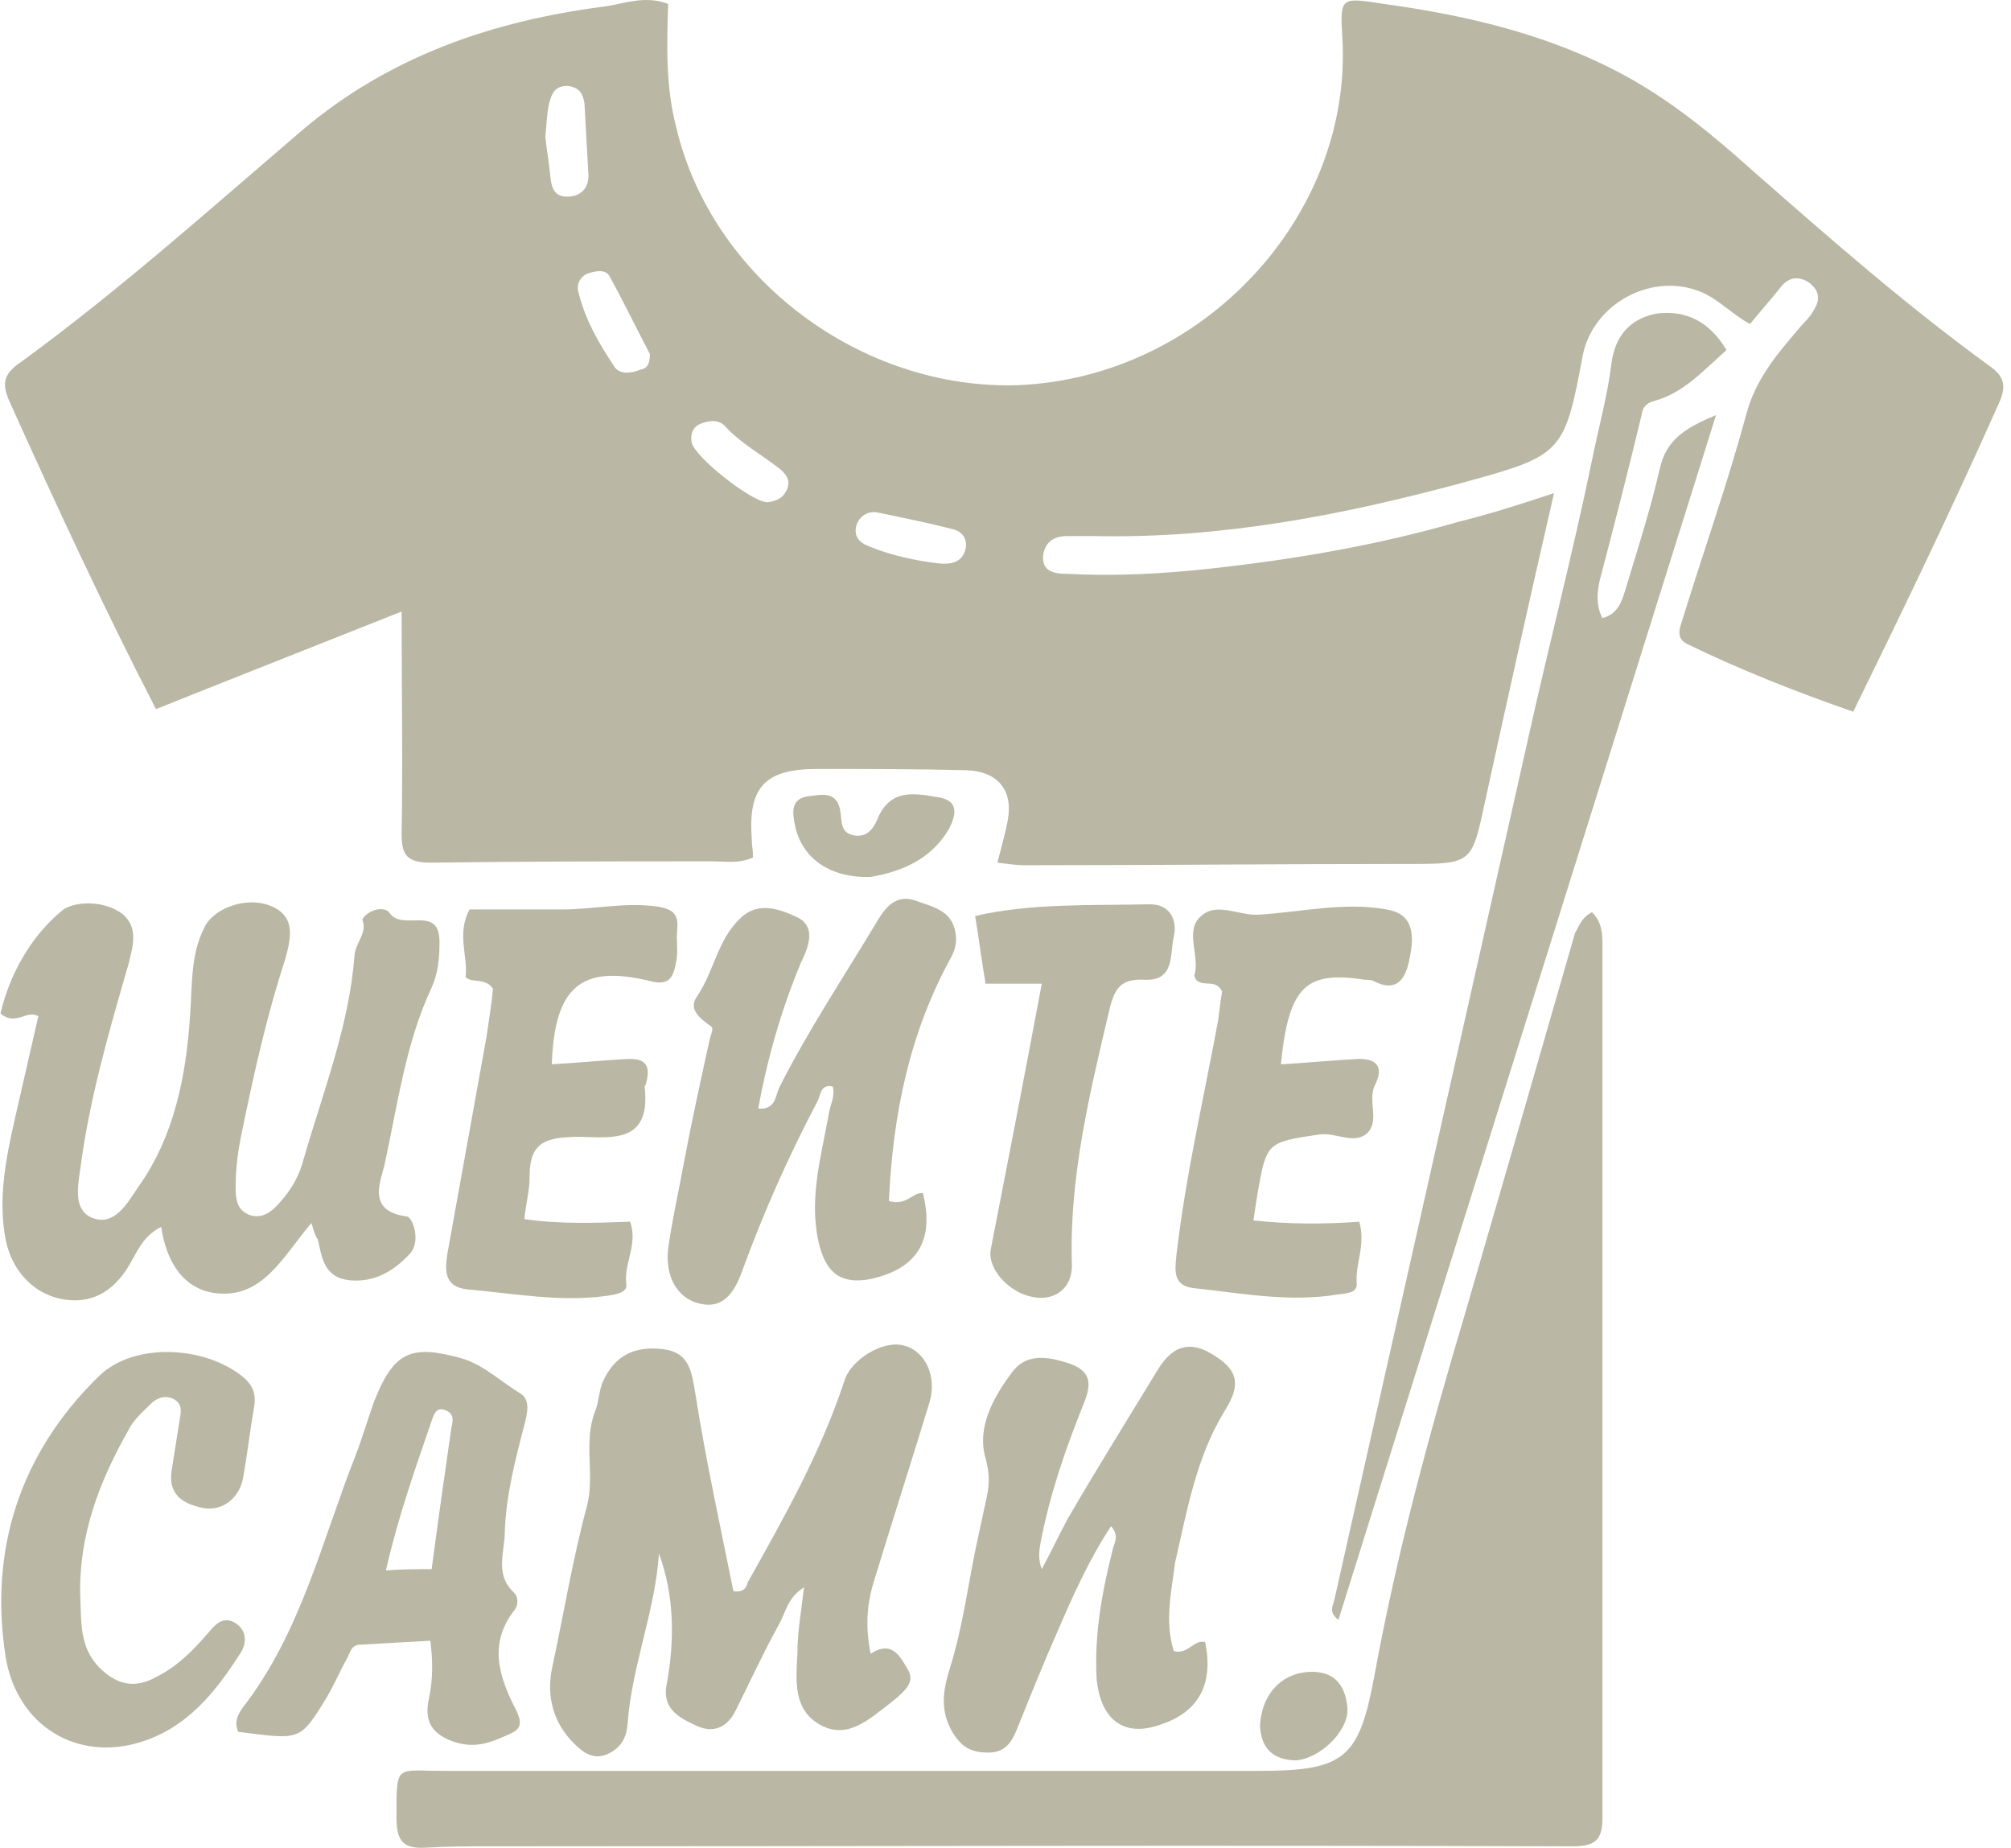
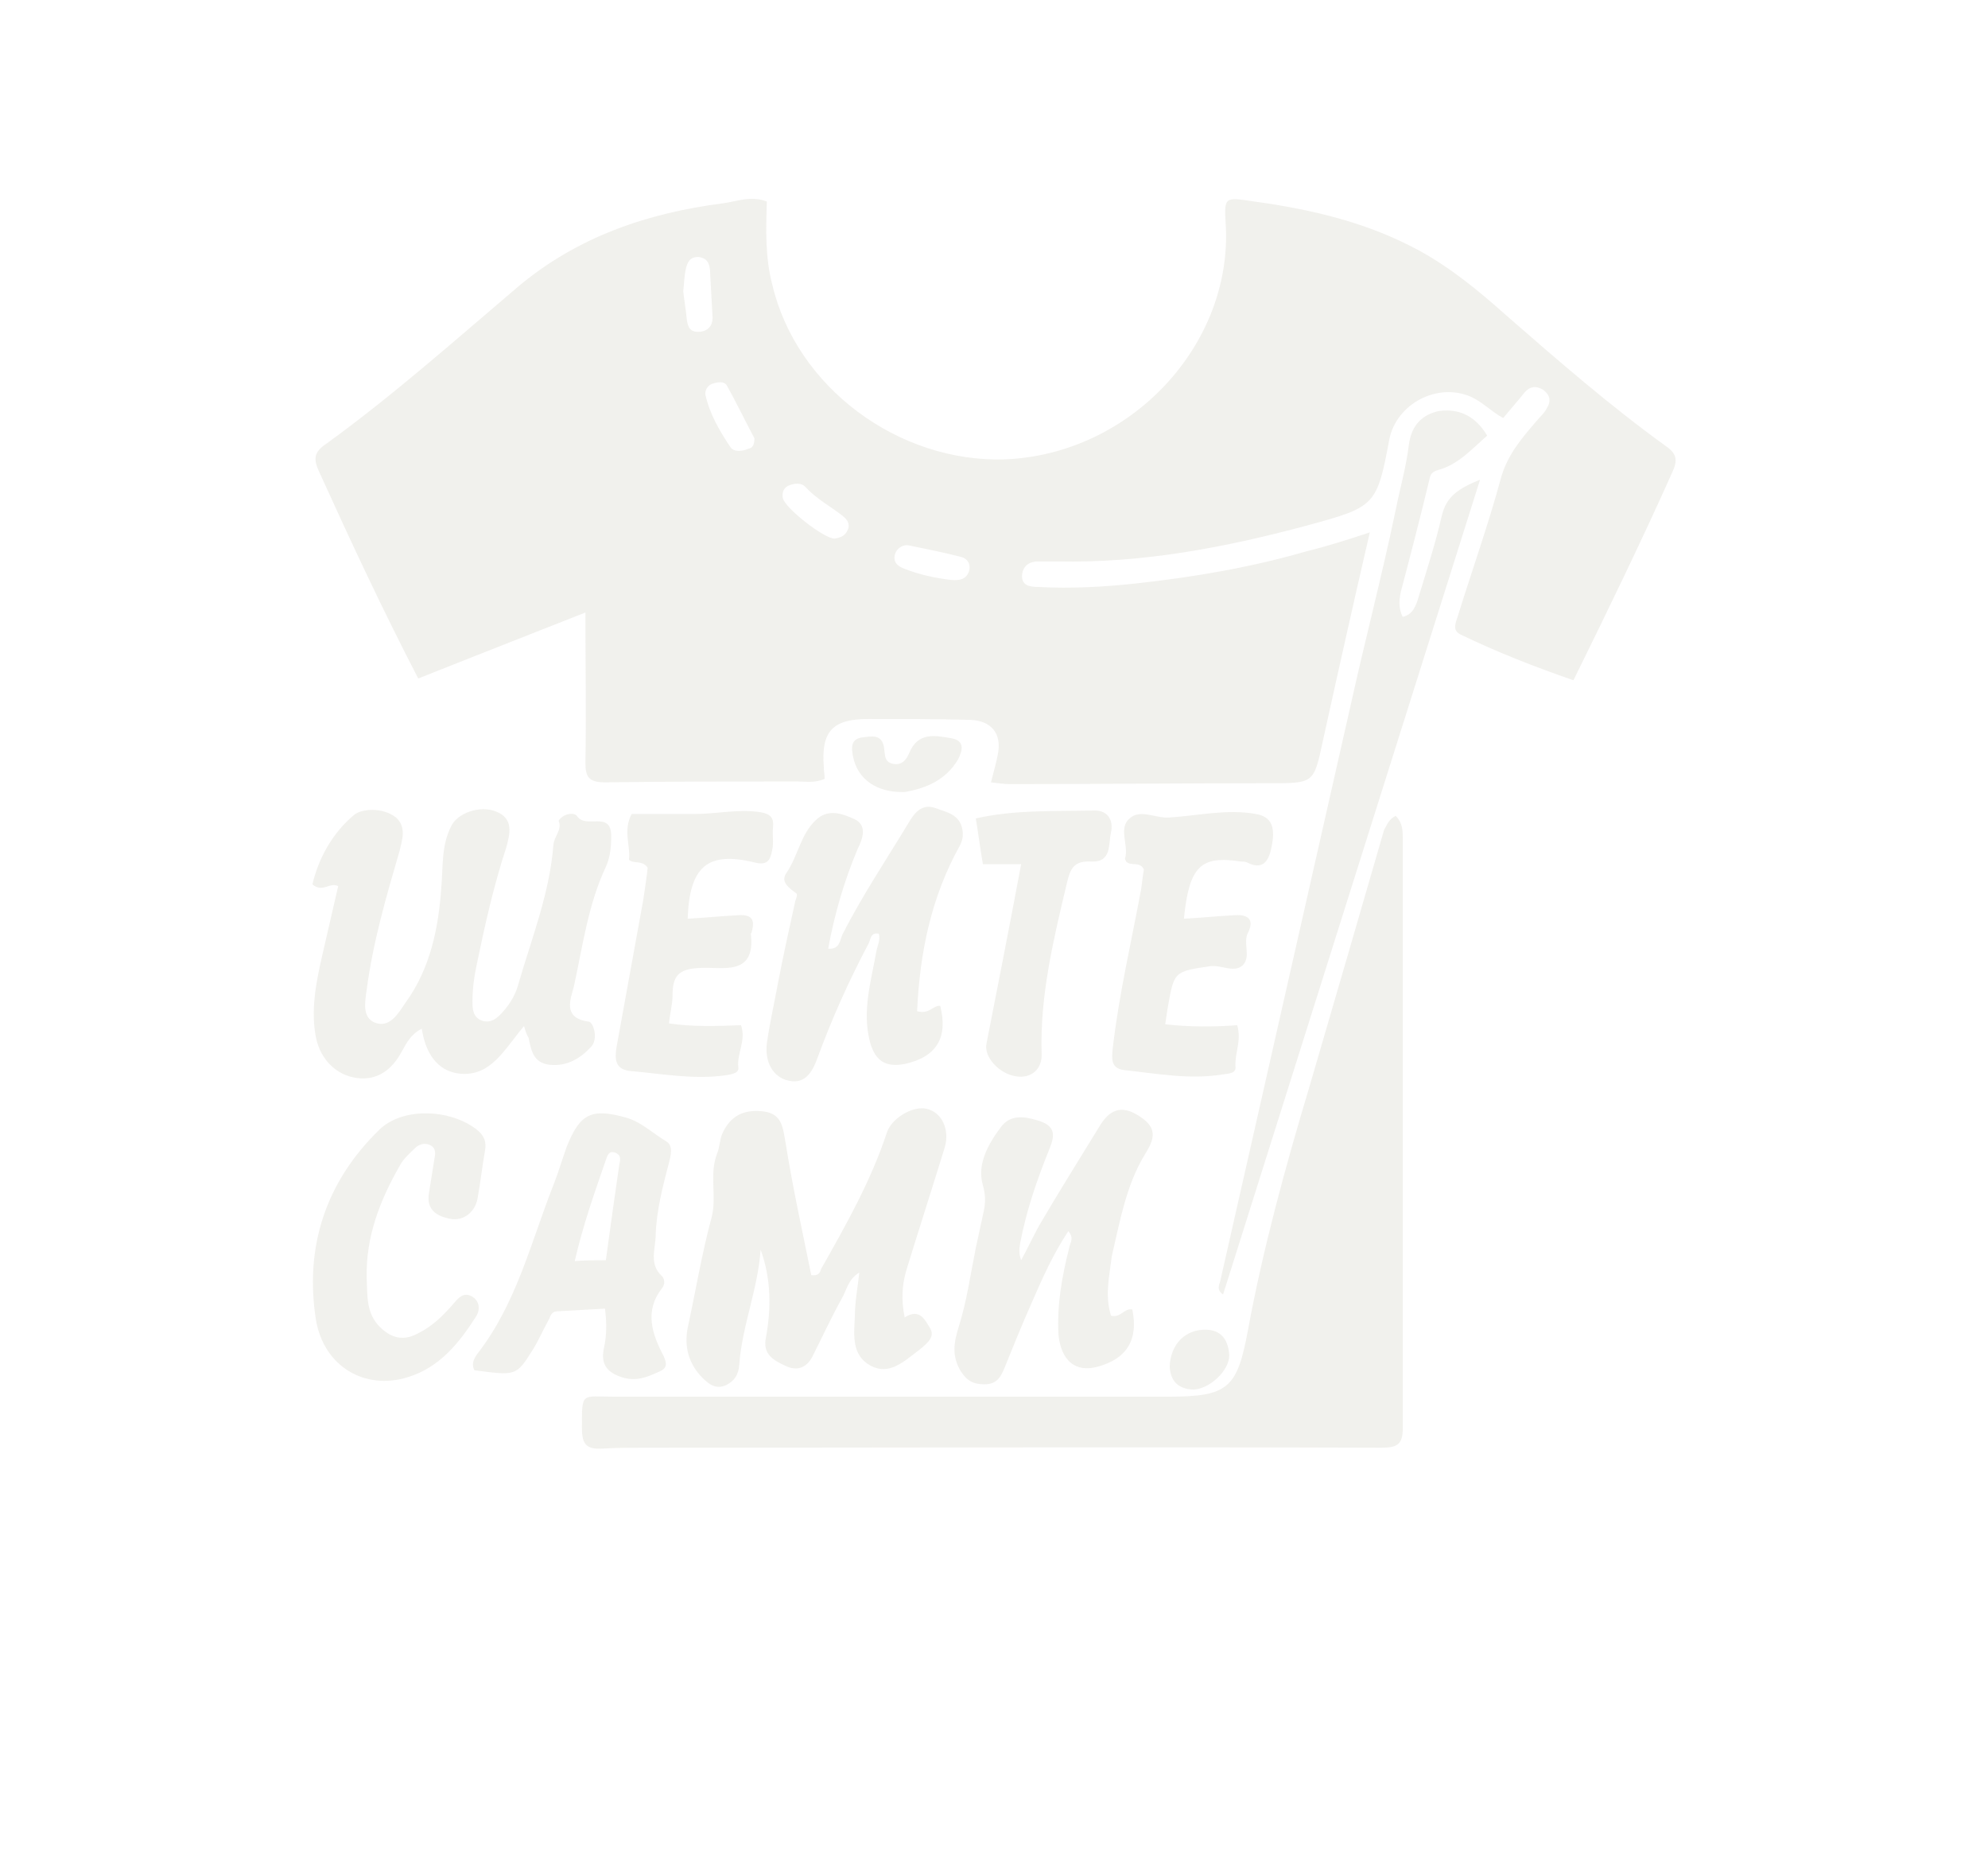
- <svg xmlns="http://www.w3.org/2000/svg" width="246" height="226" viewBox="0 0 246 226" fill="none">
-   <path d="M190.098 60.316C187.061 73.523 184.344 85.776 181.627 98.188C180.028 105.667 180.028 105.667 172.197 105.667C156.533 105.667 141.03 105.826 125.366 105.826C124.407 105.826 123.289 105.667 122.01 105.508C122.489 103.599 122.969 102.007 123.289 100.257C123.928 96.597 122.01 94.369 118.334 94.21C112.26 94.051 106.027 94.051 99.953 94.051C93.56 94.051 91.482 96.279 91.962 102.644C91.962 103.439 92.122 104.076 92.122 104.872C90.364 105.667 88.765 105.349 87.167 105.349C75.659 105.349 64.151 105.349 52.644 105.508C49.767 105.508 49.127 104.553 49.127 102.007C49.287 93.255 49.127 84.503 49.127 74.796C38.738 78.934 28.989 82.753 19.079 86.731C12.686 74.319 6.932 61.907 1.338 49.495C0.219 47.108 0.219 45.835 2.617 44.244C14.604 35.492 25.632 25.626 36.98 15.919C47.689 6.849 60.316 2.553 73.901 0.802C76.299 0.484 78.856 -0.63 81.733 0.484C81.573 5.417 81.413 10.509 82.692 15.442C87.007 34.06 105.388 47.745 124.567 47.108C147.263 46.154 165.484 26.263 164.205 4.621C163.885 -0.471 164.045 -0.312 169.32 0.484C179.709 1.916 189.778 4.303 199.048 9.395C204.802 12.578 209.757 16.715 214.552 21.012C223.982 29.286 233.252 37.402 243.321 44.721C245.399 46.154 245.399 47.427 244.44 49.495C238.846 62.066 232.932 74.319 226.699 87.049C219.826 84.662 212.953 81.957 206.4 78.775C204.802 77.979 205.601 76.547 205.921 75.433C208.478 67.158 211.355 59.043 213.593 50.768C214.711 46.472 217.269 43.448 219.986 40.266C220.625 39.47 221.424 38.834 221.904 37.879C222.703 36.606 222.543 35.492 221.264 34.537C219.986 33.742 218.867 33.901 217.908 35.015C216.789 36.447 215.511 37.879 214.072 39.629C211.994 38.516 210.396 36.765 208.318 35.81C202.245 33.105 194.893 37.083 193.614 43.448C191.376 55.542 191.057 55.701 178.909 59.043C164.205 63.021 149.341 65.885 133.997 65.567C132.878 65.567 131.76 65.567 130.481 65.567C128.723 65.567 127.764 66.522 127.604 67.954C127.444 69.864 128.883 70.182 130.481 70.182C136.395 70.5 142.308 70.182 148.062 69.545C158.291 68.431 168.521 66.681 178.43 63.817C182.266 62.862 185.782 61.748 190.098 60.316ZM93.88 61.43C94.999 61.271 95.798 60.952 96.277 59.839C96.757 58.725 96.117 57.929 95.318 57.292C93.081 55.542 90.683 54.269 88.765 52.2C87.966 51.246 86.688 51.405 85.569 51.882C84.61 52.359 84.45 53.314 84.61 54.11C84.929 55.86 91.962 61.43 93.88 61.43ZM79.495 43.289C77.897 40.266 76.299 36.924 74.54 33.742C74.061 32.946 72.942 33.105 71.983 33.423C71.024 33.742 70.545 34.696 70.704 35.492C71.504 38.993 73.262 42.016 75.18 44.881C75.819 45.835 77.257 45.676 78.376 45.199C79.335 45.04 79.495 44.244 79.495 43.289ZM66.709 16.715C66.868 18.306 67.188 20.057 67.348 21.807C67.508 23.239 67.987 24.194 69.746 24.035C71.184 23.876 71.983 22.921 71.983 21.489C71.823 18.625 71.663 15.76 71.504 12.737C71.344 11.464 70.864 10.668 69.426 10.509C67.828 10.509 67.508 11.464 67.188 12.578C66.868 14.01 66.868 15.283 66.709 16.715ZM114.818 68.909C116.416 69.068 117.535 68.75 118.014 67.477C118.494 66.204 117.854 65.09 116.736 64.772C113.699 63.976 110.502 63.339 107.465 62.703C106.187 62.385 105.068 63.18 104.748 64.294C104.429 65.567 105.068 66.363 106.347 66.84C109.064 67.954 112.1 68.591 114.818 68.909Z" fill="#BAB7A4" />
-   <path d="M194.745 111.568C196.024 112.841 196.024 114.274 196.024 115.865C196.024 151.35 196.024 186.836 196.024 222.321C196.024 225.185 195.065 225.822 192.188 225.822C148.075 225.663 103.962 225.822 59.848 225.822C57.291 225.822 54.734 225.822 52.176 225.981C49.459 226.14 48.5 225.344 48.5 222.321C48.5 215.638 48.341 216.592 54.254 216.592C87.499 216.592 120.744 216.592 153.988 216.592C164.697 216.592 166.295 215.001 168.213 204.499C170.93 189.7 174.926 175.06 179.242 160.58C183.717 145.144 188.192 129.709 192.667 114.114C193.147 113.319 193.466 112.205 194.745 111.568Z" fill="#BAB7A4" />
-   <path d="M38.097 149.578C34.581 153.716 32.184 158.808 26.43 158.171C22.434 157.694 20.356 154.352 19.717 150.056C17.799 151.011 17 152.602 16.201 154.034C14.283 157.694 11.565 159.444 8.049 158.967C4.373 158.49 1.496 155.625 0.697 151.647C-0.262 146.714 0.697 141.781 1.816 136.848C2.775 132.711 3.734 128.414 4.693 124.277C3.094 123.482 1.976 125.55 0.058 123.959C1.176 119.185 3.734 114.57 7.57 111.388C8.848 110.274 12.684 109.956 15.082 111.865C17 113.616 16.201 115.843 15.721 117.912C13.323 126.187 10.926 134.461 9.807 143.054C9.488 145.282 9.008 147.987 11.246 148.942C13.963 150.056 15.561 147.191 16.84 145.282C21.315 139.076 22.753 131.597 23.233 124.436C23.553 120.617 23.233 116.957 24.991 113.456C26.11 111.07 30.106 109.637 32.983 110.751C36.339 112.024 35.54 114.889 34.901 117.276C32.663 124.118 31.065 131.279 29.626 138.28C29.147 140.508 28.827 142.736 28.827 145.123C28.827 146.396 28.827 147.987 30.585 148.624C32.184 149.101 33.302 148.146 34.261 147.032C35.7 145.441 36.659 143.691 37.138 141.781C39.536 133.507 42.732 125.391 43.372 116.798C43.531 115.207 44.97 114.093 44.331 112.502C44.331 112.343 44.49 112.183 44.65 112.024C45.609 111.07 47.208 110.91 47.687 111.706C49.285 113.934 53.761 110.592 53.761 115.207C53.761 117.116 53.601 119.026 52.802 120.776C49.605 127.619 48.646 135.098 47.048 142.418C46.568 144.486 44.81 148.146 49.765 148.783C50.564 148.942 51.523 151.965 50.084 153.397C48.166 155.466 45.769 156.898 42.732 156.58C39.696 156.262 39.376 153.875 38.896 151.647C38.577 151.17 38.417 150.692 38.097 149.578Z" fill="#BAB7A4" />
-   <path d="M80.609 190.012C80.129 197.173 77.252 203.856 76.773 210.857C76.613 212.608 75.974 213.722 74.375 214.517C72.617 215.313 71.339 214.358 70.22 213.244C67.662 210.698 66.863 207.516 67.503 204.174C68.941 197.491 70.06 190.648 71.818 184.124C72.777 180.305 71.339 176.486 72.777 172.667C73.257 171.553 73.257 170.121 73.736 169.007C75.174 165.824 77.572 164.551 81.248 165.029C84.445 165.506 84.605 167.893 85.084 170.598C86.363 178.714 88.121 186.67 89.719 194.626C90.998 194.786 91.317 194.149 91.477 193.513C95.952 185.556 100.428 177.6 103.305 168.848C104.104 166.302 107.94 163.915 110.497 164.551C113.214 165.188 114.653 168.37 113.694 171.553C111.456 178.873 109.059 186.352 106.821 193.672C106.022 196.377 105.862 199.082 106.501 202.265C109.218 200.514 110.177 202.742 111.136 204.333C111.776 205.606 111.136 206.561 108.899 208.311C106.341 210.221 103.784 212.767 100.428 211.017C96.911 209.107 97.391 205.447 97.551 202.105C97.551 199.559 98.03 197.013 98.35 194.149C96.272 195.422 96.112 197.332 95.153 198.923C93.235 202.424 91.637 205.925 89.879 209.425C88.76 211.494 87.002 211.971 85.084 211.017C83.006 210.062 80.928 208.948 81.568 205.925C82.527 200.673 82.527 195.263 80.609 190.012Z" fill="#BAB7A4" />
-   <path d="M211.195 42.816C208.318 45.362 205.92 48.068 202.404 49.022C201.285 49.34 200.966 49.818 200.806 50.773C199.207 57.456 197.449 64.298 195.691 70.982C195.372 72.414 195.212 74.005 196.011 75.597C197.929 75.119 198.408 73.528 198.888 71.937C200.326 67.163 201.925 62.23 203.043 57.297C203.843 53.796 206.08 52.364 209.916 50.773C194.413 100.261 179.069 149.113 163.725 198.124C162.446 197.17 163.086 196.374 163.246 195.578C171.077 160.73 178.909 126.04 186.741 91.191C189.298 79.575 192.335 67.958 194.732 56.342C195.531 52.364 196.65 48.386 197.13 44.407C197.609 40.907 199.527 38.997 202.564 38.361C206.24 37.883 209.117 39.315 211.195 42.816Z" fill="#BAB7A4" />
-   <path d="M143.583 201.941C145.341 202.418 145.981 200.509 147.419 200.827C148.538 206.237 146.46 209.738 141.186 211.17C137.19 212.284 134.633 210.057 134.153 205.442C133.834 200.032 134.793 194.78 136.071 189.688C136.231 188.733 137.03 187.938 135.911 186.665C133.194 190.802 131.276 195.099 129.358 199.554C127.6 203.532 126.002 207.51 124.404 211.489C123.764 213.08 122.965 214.353 120.887 214.353C118.81 214.353 117.691 213.716 116.572 211.966C114.974 209.261 115.293 206.874 116.252 203.851C117.691 199.236 118.33 194.462 119.289 189.688C119.769 187.46 120.248 185.233 120.728 183.005C121.047 181.414 121.047 180.141 120.568 178.39C119.449 174.571 121.527 170.911 123.764 167.888C125.363 165.66 127.76 165.819 130.317 166.615C133.674 167.57 133.514 169.32 132.555 171.707C130.317 177.276 128.399 182.846 127.281 188.733C127.121 189.688 126.961 190.643 127.44 191.916C128.559 189.847 129.518 187.779 130.637 185.71C134.153 179.663 137.829 173.776 141.505 167.729C143.583 164.228 145.981 163.751 149.497 166.456C151.894 168.365 151.255 170.275 149.657 172.821C146.3 178.39 145.181 184.914 143.743 191.12C143.264 194.939 142.464 198.281 143.583 201.941Z" fill="#BAB7A4" />
-   <path d="M108.739 146.886C110.977 147.523 111.616 145.773 112.895 145.932C114.333 151.66 112.256 155.161 106.502 156.434C103.145 157.071 101.227 155.957 100.268 152.456C98.83 146.886 100.428 141.635 101.387 136.225C101.547 135.111 102.186 134.156 101.867 132.883C100.268 132.565 100.428 133.997 99.949 134.793C96.432 141.476 93.396 148.319 90.838 155.32C89.879 158.025 88.441 160.412 85.084 159.298C82.367 158.344 81.408 155.479 81.728 152.774C82.207 149.273 83.007 145.773 83.646 142.272C84.605 137.18 85.724 132.088 86.843 126.996C87.002 126.518 87.322 125.722 87.002 125.563C85.724 124.609 84.125 123.495 85.244 121.903C87.322 118.88 87.802 114.902 90.519 112.356C92.756 110.128 95.473 111.242 97.551 112.197C99.789 113.311 98.99 115.697 98.031 117.607C95.633 123.336 93.875 129.382 92.756 135.588C94.834 135.748 94.834 134.156 95.314 133.042C98.83 126.041 103.305 119.357 107.301 112.674C108.26 111.083 109.538 109.332 111.936 110.128C114.014 110.924 116.411 111.242 116.891 114.106C117.05 115.22 116.891 116.016 116.411 116.97C111.297 126.2 109.219 136.225 108.739 146.886Z" fill="#BAB7A4" />
-   <path d="M52.642 200.672C49.765 200.831 46.888 200.99 44.171 201.15C42.892 201.15 42.892 202.104 42.413 202.9C41.454 204.65 40.655 206.56 39.536 208.31C36.659 212.925 36.499 212.766 29.147 211.811C28.667 210.697 28.987 209.902 29.626 208.947C36.819 199.717 39.376 188.419 43.532 177.917C44.331 175.848 44.97 173.621 45.769 171.393C48.167 165.346 50.244 164.391 56.478 166.142C59.195 166.937 61.273 169.006 63.67 170.438C64.949 171.234 64.469 172.984 64.15 174.257C63.031 178.553 61.912 182.85 61.752 187.305C61.752 189.852 60.474 192.557 62.871 194.784C63.35 195.262 63.51 196.217 62.871 197.012C59.674 201.15 61.113 205.287 63.191 209.265C63.83 210.697 63.83 211.493 62.232 212.129C60.154 213.084 58.236 213.88 55.679 213.084C52.802 212.129 51.843 210.538 52.482 207.674C52.962 205.446 52.962 203.218 52.642 200.672ZM52.802 191.92C53.601 185.873 54.4 180.304 55.199 174.734C55.359 173.939 55.679 172.984 54.56 172.507C53.441 172.029 53.121 172.825 52.802 173.78C50.724 179.827 48.646 185.714 47.208 192.079C49.126 191.92 50.884 191.92 52.802 191.92Z" fill="#BAB7A4" />
-   <path d="M60.31 120.939C59.351 119.507 57.752 120.303 56.953 119.507C57.273 116.961 55.834 114.256 57.433 111.232C60.949 111.232 64.785 111.232 68.781 111.232C72.776 111.232 76.612 110.278 80.608 110.914C82.366 111.232 83.006 111.869 82.846 113.619C82.686 115.051 83.006 116.484 82.686 117.757C82.366 119.507 81.887 120.621 79.489 119.984C71.018 117.916 67.822 120.78 67.502 130.169C70.539 130.009 73.576 129.691 76.612 129.532C79.01 129.373 79.649 130.328 79.01 132.555C79.01 132.715 78.85 132.874 78.85 132.874C79.809 140.83 73.416 138.761 69.58 139.08C65.744 139.239 64.785 140.671 64.785 144.013C64.785 145.604 64.305 147.354 64.146 149.105C68.461 149.741 72.776 149.582 77.092 149.423C78.051 152.287 76.293 154.515 76.612 157.061C76.772 158.175 75.174 158.334 74.215 158.493C68.461 159.289 62.707 158.175 57.113 157.698C54.396 157.379 54.396 155.47 54.716 153.401C56.314 144.49 57.912 135.738 59.511 126.827C59.83 124.599 60.15 122.69 60.31 120.939Z" fill="#BAB7A4" />
-   <path d="M156.689 130.172C159.725 130.013 162.762 129.694 165.799 129.535C168.037 129.376 169.475 130.172 168.196 132.718C167.237 134.627 168.836 137.014 167.237 138.606C165.639 140.038 163.401 138.446 161.324 138.765C154.93 139.719 154.93 139.719 153.812 146.085C153.652 147.039 153.492 148.153 153.332 149.267C157.648 149.744 161.963 149.744 166.278 149.426C167.078 152.291 165.799 154.518 165.959 156.905C166.119 158.178 164.68 158.178 163.561 158.337C157.648 159.292 151.894 158.178 145.98 157.542C143.423 157.223 143.742 155.314 143.902 153.564C145.021 143.857 147.259 134.309 149.017 124.761C149.177 123.488 149.336 122.215 149.496 121.261C148.697 119.669 147.259 120.783 146.3 119.829C146.3 119.669 145.98 119.351 146.14 119.192C146.779 116.805 144.861 113.782 146.939 112.031C148.857 110.281 151.574 112.031 153.971 111.872C159.246 111.554 164.36 110.281 169.635 111.236C172.352 111.713 173.311 113.463 172.352 117.601C171.872 119.829 170.754 121.42 168.037 119.988C167.717 119.829 167.237 119.829 166.918 119.829C159.725 118.715 157.648 120.624 156.689 130.172Z" fill="#BAB7A4" />
-   <path d="M9.811 195.097C9.971 198.279 9.651 201.462 12.209 204.008C14.286 206.076 16.524 206.554 19.081 205.122C21.639 203.849 23.556 201.939 25.474 199.711C26.274 198.757 27.233 197.643 28.671 198.438C30.11 199.234 30.269 200.825 29.47 202.098C26.433 206.872 22.917 211.328 17.163 213.078C9.491 215.465 2.139 211.168 0.701 202.735C-1.377 189.527 2.459 177.752 12.049 168.363C16.204 164.226 24.675 164.544 29.47 168.204C30.909 169.318 31.388 170.432 31.069 172.182C30.589 174.887 30.269 177.752 29.79 180.457C29.47 183.003 27.392 184.912 24.835 184.435C22.438 183.958 20.52 182.844 20.999 179.82C21.319 177.752 21.639 175.842 21.958 173.774C22.118 172.819 22.438 171.705 21.159 171.068C20.04 170.591 19.081 171.068 18.442 171.705C17.483 172.66 16.364 173.614 15.725 174.887C12.209 181.093 9.651 187.618 9.811 195.097Z" fill="#BAB7A4" />
-   <path d="M127.438 120.308C124.881 120.308 122.803 120.308 120.566 120.308C120.086 117.603 119.767 114.898 119.287 112.034C126.16 110.442 133.512 110.761 140.704 110.602C143.102 110.602 144.061 112.511 143.581 114.58C143.102 116.648 143.741 119.99 140.065 119.831C137.188 119.672 136.389 120.786 135.75 123.332C133.352 133.516 130.795 143.859 131.115 154.521C131.274 157.385 129.197 159.135 126.479 158.658C123.443 158.181 120.726 155.157 121.205 152.77C123.283 142.109 125.361 131.447 127.438 120.308Z" fill="#BAB7A4" />
-   <path d="M106.506 107.256C101.391 107.415 98.035 104.869 97.236 100.891C96.916 99.3 96.756 97.708 98.834 97.39C100.432 97.231 102.51 96.594 102.83 99.459C102.989 100.573 102.83 101.846 104.428 102.164C106.026 102.482 106.825 101.368 107.305 100.254C108.903 96.276 112.1 97.072 114.977 97.549C117.374 98.027 116.895 99.777 116.096 101.368C113.858 105.187 110.182 106.62 106.506 107.256Z" fill="#BAB7A4" />
-   <path d="M154.134 211.169C154.294 207.031 157.011 204.326 160.847 204.485C163.724 204.644 164.683 206.713 164.842 209.1C164.842 211.964 161.166 215.306 158.289 215.306C155.412 215.147 154.294 213.555 154.134 211.169Z" fill="#BAB7A4" />
+ <svg xmlns="http://www.w3.org/2000/svg" width="280" height="261" viewBox="0 0 280 261" fill="none">
+   <g opacity="0.2">
+     <path d="M192.929 74.972C190.549 85.257 188.42 94.799 186.29 104.465C185.038 110.29 185.038 110.29 178.9 110.29C166.626 110.29 154.476 110.413 142.201 110.413C141.449 110.413 140.573 110.29 139.571 110.166C139.946 108.679 140.322 107.439 140.573 106.076C141.074 103.226 139.571 101.491 136.69 101.367C131.93 101.243 127.045 101.243 122.286 101.243C117.275 101.243 115.647 102.978 116.023 107.935C116.023 108.555 116.148 109.05 116.148 109.67C114.77 110.29 113.518 110.042 112.265 110.042C103.247 110.042 94.229 110.042 85.21 110.166C82.956 110.166 82.455 109.422 82.455 107.439C82.58 100.624 82.455 93.808 82.455 86.249C74.313 89.471 66.673 92.445 58.907 95.543C53.897 85.877 49.388 76.211 45.004 66.545C44.127 64.686 44.127 63.695 46.006 62.456C55.4 55.64 64.042 47.957 72.936 40.397C81.328 33.334 91.223 29.988 101.869 28.625C103.748 28.377 105.752 27.509 108.007 28.377C107.881 32.218 107.756 36.184 108.758 40.026C112.14 54.525 126.544 65.182 141.575 64.686C159.361 63.943 173.64 48.452 172.638 31.599C172.387 27.633 172.512 27.757 176.646 28.377C184.787 29.492 192.678 31.351 199.943 35.317C204.452 37.795 208.335 41.017 212.093 44.363C219.483 50.807 226.747 57.127 234.638 62.827C236.267 63.943 236.267 64.934 235.515 66.545C231.131 76.335 226.497 85.877 221.612 95.791C216.226 93.932 210.84 91.825 205.705 89.347C204.452 88.727 205.079 87.612 205.329 86.744C207.333 80.3 209.588 73.98 211.341 67.536C212.218 64.191 214.222 61.836 216.351 59.358C216.852 58.738 217.479 58.242 217.854 57.499C218.481 56.507 218.355 55.64 217.353 54.896C216.351 54.277 215.475 54.401 214.723 55.268C213.846 56.383 212.844 57.499 211.717 58.862C210.089 57.994 208.836 56.631 207.208 55.888C202.448 53.781 196.686 56.879 195.684 61.836C193.931 71.254 193.68 71.378 184.161 73.98C172.638 77.078 160.989 79.309 148.965 79.061C148.088 79.061 147.211 79.061 146.209 79.061C144.831 79.061 144.08 79.805 143.955 80.92C143.829 82.407 144.957 82.655 146.209 82.655C150.843 82.903 155.478 82.655 159.987 82.159C168.003 81.292 176.02 79.929 183.785 77.698C186.791 76.954 189.547 76.087 192.929 74.972ZM117.526 75.839C118.403 75.715 119.029 75.467 119.405 74.6C119.78 73.733 119.279 73.113 118.653 72.617C116.9 71.254 115.021 70.263 113.518 68.652C112.892 67.908 111.889 68.032 111.013 68.404C110.261 68.776 110.136 69.519 110.261 70.139C110.512 71.502 116.023 75.839 117.526 75.839ZM106.253 61.712C105.001 59.358 103.748 56.755 102.37 54.277C101.994 53.657 101.118 53.781 100.366 54.029C99.615 54.277 99.239 55.02 99.364 55.64C99.99 58.366 101.368 60.721 102.871 62.951C103.372 63.695 104.499 63.571 105.376 63.199C106.128 63.075 106.253 62.456 106.253 61.712ZM96.233 41.017C96.358 42.256 96.609 43.619 96.734 44.983C96.859 46.098 97.235 46.841 98.612 46.717C99.74 46.593 100.366 45.85 100.366 44.735C100.241 42.504 100.116 40.273 99.99 37.919C99.865 36.928 99.489 36.308 98.362 36.184C97.109 36.184 96.859 36.928 96.609 37.795C96.358 38.91 96.358 39.902 96.233 41.017ZM133.934 81.663C135.187 81.787 136.064 81.54 136.439 80.548C136.815 79.557 136.314 78.689 135.437 78.442C133.057 77.822 130.552 77.326 128.173 76.831C127.17 76.583 126.294 77.202 126.043 78.07C125.793 79.061 126.294 79.681 127.296 80.052C129.425 80.92 131.805 81.416 133.934 81.663Z" fill="#BAB7A4" />
+     <path d="M196.57 114.885C197.572 115.876 197.572 116.991 197.572 118.231C197.572 145.865 197.572 173.5 197.572 201.135C197.572 203.365 196.82 203.861 194.566 203.861C159.996 203.737 125.425 203.861 90.855 203.861C88.851 203.861 86.847 203.861 84.843 203.985C82.714 204.109 81.962 203.489 81.962 201.135C81.962 195.93 81.837 196.673 86.471 196.673C112.524 196.673 138.577 196.673 164.63 196.673C173.022 196.673 174.274 195.434 175.778 187.255C177.907 175.731 181.038 164.33 184.42 153.053C187.927 141.032 191.434 129.012 194.941 116.868C195.317 116.248 195.568 115.38 196.57 114.885Z" fill="#BAB7A4" />
+     <path d="M73.811 144.485C71.055 147.707 69.176 151.673 64.667 151.177C61.536 150.805 59.907 148.203 59.406 144.857C57.903 145.601 57.277 146.84 56.651 147.955C55.148 150.805 53.018 152.169 50.263 151.797C47.382 151.425 45.127 149.194 44.501 146.096C43.749 142.255 44.501 138.413 45.378 134.572C46.129 131.35 46.881 128.004 47.632 124.782C46.38 124.162 45.503 125.773 44 124.534C44.877 120.816 46.881 117.222 49.887 114.744C50.889 113.877 53.895 113.629 55.774 115.116C57.277 116.479 56.651 118.214 56.275 119.825C54.396 126.269 52.517 132.713 51.641 139.405C51.39 141.139 51.014 143.246 52.768 143.99C54.897 144.857 56.15 142.627 57.152 141.139C60.659 136.307 61.786 130.482 62.162 124.906C62.412 121.932 62.162 119.081 63.54 116.355C64.416 114.496 67.548 113.381 69.802 114.248C72.433 115.24 71.806 117.47 71.305 119.329C69.552 124.658 68.299 130.234 67.172 135.687C66.796 137.422 66.546 139.157 66.546 141.016C66.546 142.007 66.546 143.246 67.924 143.742C69.176 144.114 70.053 143.37 70.804 142.503C71.932 141.263 72.683 139.9 73.059 138.413C74.938 131.969 77.443 125.649 77.944 118.957C78.069 117.718 79.196 116.851 78.695 115.612C78.695 115.488 78.821 115.364 78.946 115.24C79.697 114.496 80.95 114.372 81.326 114.992C82.578 116.727 86.085 114.124 86.085 117.718C86.085 119.205 85.96 120.692 85.334 122.055C82.829 127.384 82.077 133.208 80.825 138.909C80.449 140.52 79.071 143.37 82.954 143.866C83.58 143.99 84.332 146.344 83.204 147.46C81.701 149.071 79.823 150.186 77.443 149.938C75.063 149.69 74.812 147.831 74.437 146.096C74.186 145.725 74.061 145.353 73.811 144.485Z" fill="#BAB7A4" />
+     <path d="M107.126 175.973C106.75 181.55 104.495 186.754 104.12 192.207C103.994 193.57 103.493 194.438 102.241 195.057C100.863 195.677 99.861 194.933 98.984 194.066C96.98 192.083 96.354 189.605 96.855 187.002C97.982 181.797 98.859 176.469 100.237 171.388C100.988 168.414 99.861 165.44 100.988 162.466C101.364 161.598 101.364 160.483 101.74 159.615C102.867 157.137 104.746 156.146 107.627 156.517C110.132 156.889 110.257 158.748 110.633 160.855C111.635 167.175 113.013 173.371 114.265 179.567C115.267 179.691 115.518 179.195 115.643 178.699C119.15 172.503 122.657 166.307 124.912 159.491C125.538 157.509 128.544 155.65 130.548 156.146C132.677 156.641 133.805 159.12 133.053 161.598C131.3 167.299 129.421 173.123 127.667 178.823C127.041 180.93 126.916 183.037 127.417 185.515C129.546 184.152 130.298 185.887 131.049 187.126C131.55 188.117 131.049 188.861 129.296 190.224C127.291 191.711 125.287 193.694 122.657 192.331C119.902 190.844 120.277 187.994 120.403 185.391C120.403 183.408 120.778 181.426 121.029 179.195C119.4 180.186 119.275 181.674 118.524 182.913C117.021 185.639 115.768 188.365 114.39 191.092C113.514 192.703 112.136 193.074 110.633 192.331C109.004 191.587 107.376 190.72 107.877 188.365C108.629 184.276 108.629 180.063 107.126 175.973Z" fill="#BAB7A4" />
+     <path d="M209.462 61.344C207.207 63.327 205.328 65.433 202.573 66.177C201.696 66.425 201.446 66.797 201.32 67.54C200.068 72.745 198.69 78.073 197.312 83.278C197.062 84.394 196.936 85.633 197.563 86.872C199.066 86.5 199.441 85.261 199.817 84.022C200.945 80.304 202.197 76.463 203.074 72.621C203.7 69.895 205.454 68.779 208.46 67.54C196.31 106.08 184.286 144.124 172.261 182.292C171.259 181.549 171.76 180.929 171.886 180.309C178.023 153.17 184.16 126.155 190.298 99.016C192.302 89.97 194.682 80.924 196.561 71.877C197.187 68.779 198.064 65.681 198.439 62.583C198.815 59.857 200.318 58.37 202.698 57.874C205.579 57.502 207.834 58.618 209.462 61.344Z" fill="#BAB7A4" />
+     <path d="M156.476 185.265C157.854 185.636 158.355 184.149 159.482 184.397C160.359 188.611 158.731 191.337 154.597 192.452C151.466 193.32 149.462 191.585 149.086 187.991C148.836 183.778 149.587 179.688 150.589 175.723C150.715 174.979 151.341 174.359 150.464 173.368C148.335 176.59 146.832 179.936 145.329 183.406C143.951 186.504 142.698 189.602 141.446 192.7C140.945 193.939 140.319 194.931 138.69 194.931C137.062 194.931 136.185 194.435 135.308 193.072C134.056 190.965 134.306 189.106 135.058 186.752C136.185 183.158 136.686 179.44 137.438 175.723C137.813 173.988 138.189 172.253 138.565 170.518C138.816 169.279 138.816 168.287 138.44 166.924C137.563 163.95 139.191 161.1 140.945 158.745C142.197 157.01 144.076 157.134 146.08 157.754C148.711 158.497 148.585 159.861 147.834 161.719C146.08 166.057 144.577 170.394 143.7 174.979C143.575 175.723 143.45 176.466 143.826 177.458C144.702 175.847 145.454 174.236 146.331 172.625C149.086 167.916 151.967 163.33 154.848 158.621C156.476 155.895 158.355 155.523 161.111 157.63C162.99 159.117 162.488 160.604 161.236 162.587C158.606 166.924 157.729 172.005 156.602 176.838C156.226 179.812 155.6 182.414 156.476 185.265Z" fill="#BAB7A4" />
+     <path d="M129.17 142.39C130.924 142.886 131.425 141.522 132.427 141.646C133.554 146.108 131.926 148.834 127.417 149.825C124.786 150.321 123.283 149.453 122.532 146.727C121.405 142.39 122.657 138.3 123.409 134.087C123.534 133.22 124.035 132.476 123.784 131.485C122.532 131.237 122.657 132.352 122.281 132.972C119.526 138.176 117.146 143.505 115.142 148.958C114.39 151.064 113.263 152.923 110.633 152.056C108.503 151.312 107.752 149.082 108.002 146.975C108.378 144.249 109.004 141.522 109.505 138.796C110.257 134.831 111.134 130.865 112.01 126.9C112.136 126.528 112.386 125.908 112.136 125.784C111.134 125.041 109.881 124.173 110.758 122.934C112.386 120.58 112.762 117.482 114.891 115.499C116.645 113.764 118.774 114.631 120.402 115.375C122.156 116.242 121.53 118.101 120.778 119.588C118.899 124.049 117.522 128.758 116.645 133.591C118.273 133.715 118.273 132.476 118.649 131.609C121.405 126.156 124.912 120.951 128.043 115.747C128.794 114.507 129.797 113.144 131.675 113.764C133.304 114.383 135.182 114.631 135.558 116.862C135.683 117.729 135.558 118.349 135.182 119.092C131.174 126.28 129.546 134.087 129.17 142.39Z" fill="#BAB7A4" />
+     <path d="M85.209 184.276C82.954 184.4 80.699 184.524 78.57 184.647C77.568 184.647 77.568 185.391 77.192 186.011C76.441 187.374 75.814 188.861 74.938 190.224C72.683 193.818 72.558 193.694 66.796 192.95C66.42 192.083 66.671 191.463 67.172 190.72C72.808 183.532 74.812 174.734 78.069 166.555C78.695 164.944 79.196 163.209 79.823 161.474C81.701 156.765 83.33 156.021 88.215 157.385C90.344 158.004 91.972 159.615 93.851 160.73C94.853 161.35 94.477 162.713 94.227 163.705C93.35 167.05 92.473 170.396 92.348 173.866C92.348 175.849 91.346 177.956 93.225 179.691C93.6 180.062 93.726 180.806 93.225 181.425C90.72 184.647 91.847 187.869 93.475 190.967C93.976 192.083 93.976 192.702 92.724 193.198C91.095 193.942 89.592 194.561 87.588 193.942C85.334 193.198 84.582 191.959 85.083 189.728C85.459 187.993 85.459 186.258 85.209 184.276ZM85.334 177.46C85.96 172.751 86.586 168.414 87.213 164.076C87.338 163.457 87.588 162.713 86.712 162.341C85.835 161.97 85.584 162.589 85.334 163.333C83.705 168.042 82.077 172.627 80.95 177.584C82.453 177.46 83.831 177.46 85.334 177.46Z" fill="#BAB7A4" />
+     <path d="M91.218 122.183C90.467 121.067 89.214 121.687 88.588 121.067C88.838 119.085 87.711 116.978 88.964 114.623C91.719 114.623 94.725 114.623 97.857 114.623C100.988 114.623 103.994 113.88 107.125 114.375C108.503 114.623 109.004 115.119 108.879 116.482C108.754 117.597 109.004 118.713 108.754 119.704C108.503 121.067 108.127 121.935 106.249 121.439C99.61 119.828 97.105 122.059 96.855 129.37C99.234 129.246 101.614 128.998 103.994 128.874C105.873 128.75 106.374 129.494 105.873 131.229C105.873 131.353 105.748 131.477 105.748 131.477C106.499 137.673 101.489 136.062 98.483 136.31C95.477 136.434 94.725 137.549 94.725 140.151C94.725 141.391 94.35 142.754 94.224 144.117C97.606 144.613 100.988 144.489 104.37 144.365C105.121 146.595 103.744 148.33 103.994 150.313C104.119 151.18 102.867 151.304 102.115 151.428C97.606 152.048 93.097 151.18 88.713 150.809C86.584 150.561 86.584 149.074 86.834 147.463C88.087 140.523 89.339 133.707 90.592 126.768C90.842 125.033 91.093 123.546 91.218 122.183Z" fill="#BAB7A4" />
+     <path d="M166.746 129.372C169.126 129.248 171.506 129 173.886 128.876C175.639 128.752 176.767 129.372 175.765 131.355C175.013 132.842 176.266 134.701 175.013 135.94C173.761 137.055 172.007 135.816 170.379 136.064C165.369 136.807 165.369 136.807 164.492 141.764C164.367 142.508 164.241 143.375 164.116 144.243C167.498 144.614 170.88 144.614 174.262 144.367C174.888 146.597 173.886 148.332 174.011 150.191C174.136 151.182 173.009 151.182 172.132 151.306C167.498 152.05 162.989 151.182 158.354 150.687C156.35 150.439 156.601 148.952 156.726 147.589C157.603 140.029 159.356 132.594 160.734 125.159C160.859 124.167 160.985 123.176 161.11 122.432C160.484 121.193 159.356 122.061 158.605 121.317C158.605 121.193 158.354 120.945 158.48 120.821C158.981 118.963 157.478 116.608 159.106 115.245C160.609 113.882 162.738 115.245 164.617 115.121C168.75 114.873 172.759 113.882 176.892 114.625C179.021 114.997 179.773 116.36 179.021 119.582C178.646 121.317 177.769 122.556 175.639 121.441C175.389 121.317 175.013 121.317 174.763 121.317C169.126 120.45 167.498 121.937 166.746 129.372Z" fill="#BAB7A4" />
+     <path d="M51.644 179.934C51.769 182.412 51.518 184.89 53.522 186.873C55.151 188.484 56.904 188.856 58.908 187.741C60.912 186.749 62.415 185.262 63.918 183.527C64.545 182.784 65.296 181.916 66.424 182.536C67.551 183.156 67.676 184.395 67.05 185.386C64.67 189.104 61.914 192.574 57.405 193.937C51.393 195.796 45.631 192.45 44.504 185.882C42.876 175.596 45.882 166.426 53.397 159.115C56.654 155.893 63.292 156.141 67.05 158.991C68.177 159.858 68.553 160.726 68.302 162.089C67.927 164.195 67.676 166.426 67.3 168.533C67.05 170.516 65.421 172.003 63.417 171.631C61.538 171.259 60.035 170.392 60.411 168.037C60.662 166.426 60.912 164.939 61.163 163.328C61.288 162.584 61.538 161.717 60.536 161.221C59.66 160.85 58.908 161.221 58.407 161.717C57.656 162.461 56.779 163.204 56.278 164.195C53.522 169.028 51.518 174.109 51.644 179.934Z" fill="#BAB7A4" />
+     <path d="M143.824 121.692C141.82 121.692 140.192 121.692 138.439 121.692C138.063 119.585 137.812 117.479 137.437 115.248C142.822 114.009 148.584 114.257 154.221 114.133C156.099 114.133 156.851 115.62 156.475 117.231C156.099 118.842 156.6 121.444 153.72 121.32C151.465 121.196 150.839 122.064 150.338 124.047C148.459 131.978 146.455 140.033 146.705 148.335C146.831 150.566 145.202 151.929 143.073 151.557C140.693 151.185 138.564 148.831 138.94 146.972C140.568 138.669 142.196 130.367 143.824 121.692Z" fill="#BAB7A4" />
+     <path d="M127.419 111.527C123.411 111.651 120.781 109.668 120.155 106.57C119.904 105.331 119.779 104.092 121.407 103.844C122.66 103.72 124.288 103.224 124.538 105.455C124.664 106.323 124.538 107.314 125.791 107.562C127.043 107.81 127.67 106.942 128.046 106.075C129.298 102.977 131.803 103.596 134.058 103.968C135.937 104.34 135.561 105.703 134.934 106.942C133.181 109.916 130.3 111.032 127.419 111.527Z" fill="#BAB7A4" />
+     <path d="M164.744 192.45C164.869 189.228 166.999 187.121 170.005 187.245C172.259 187.369 173.011 188.98 173.136 190.839C173.136 193.07 170.255 195.672 168.001 195.672C165.746 195.548 164.869 194.309 164.744 192.45Z" fill="#BAB7A4" />
+   </g>
</svg>
